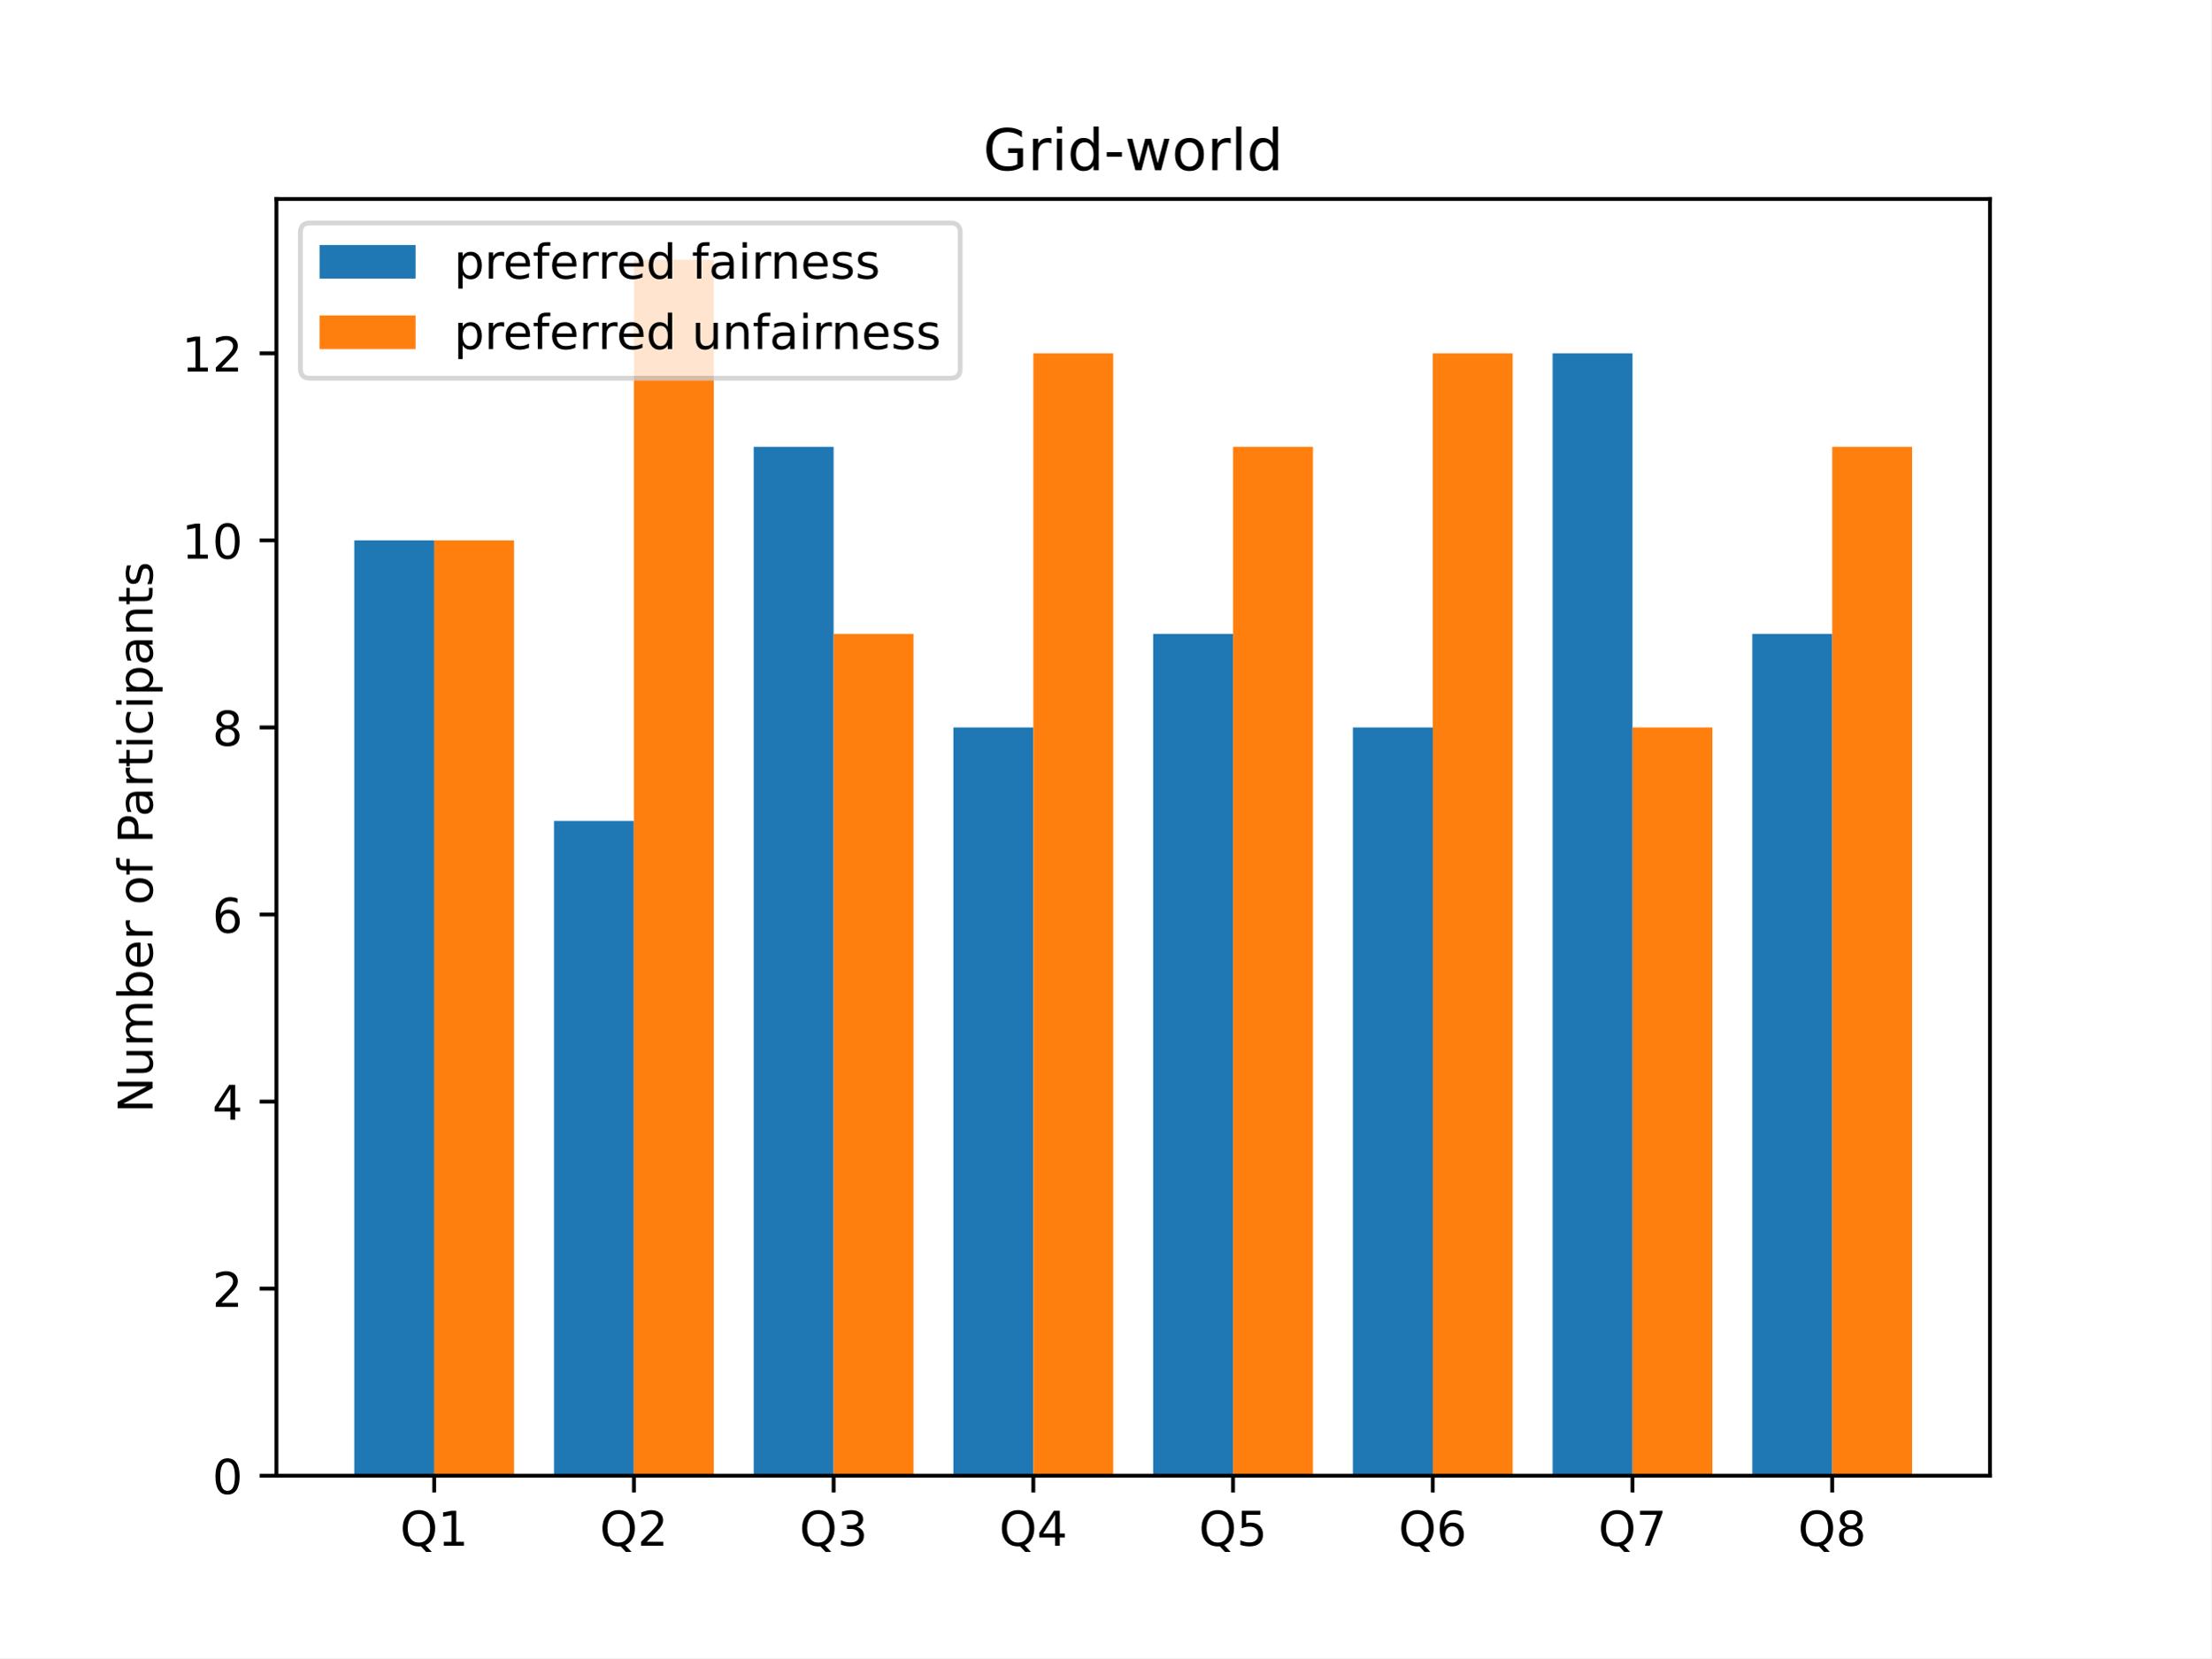
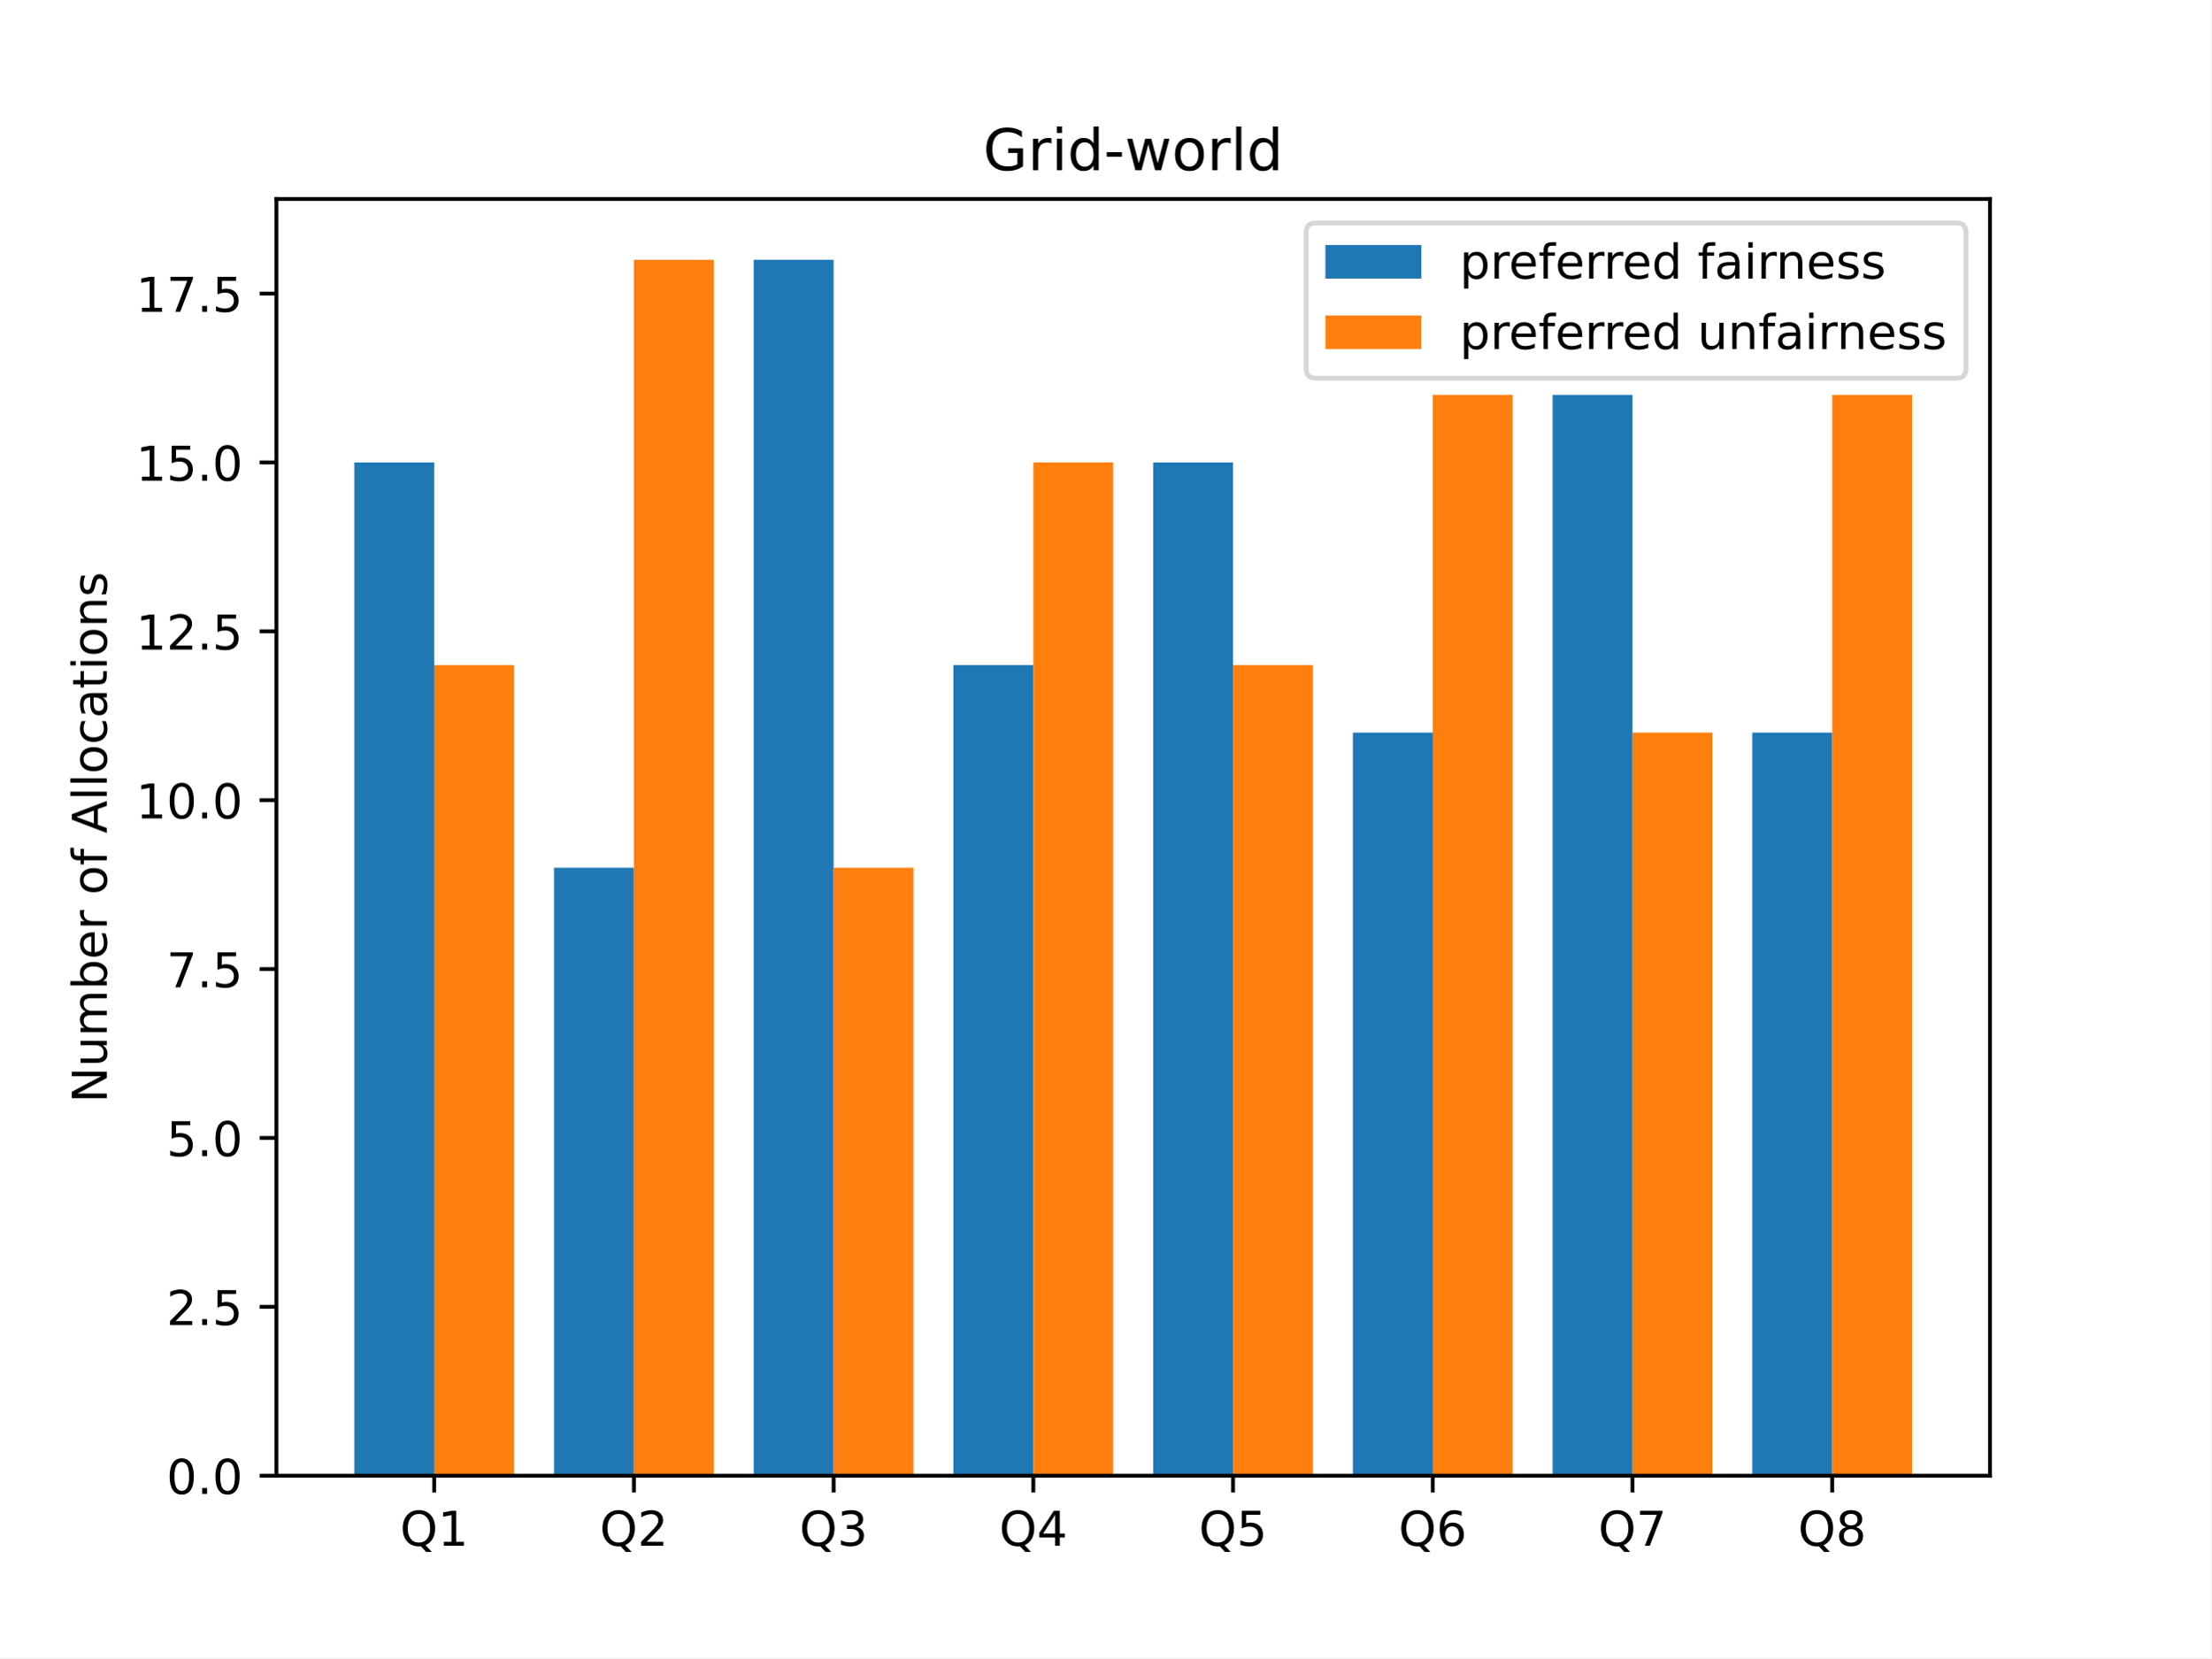
<svg xmlns="http://www.w3.org/2000/svg" xmlns:xlink="http://www.w3.org/1999/xlink" height="345.6pt" version="1.1" viewBox="0 0 460.8 345.6" width="460.8pt">
  <defs>
    <style type="text/css">*{stroke-linecap:butt;stroke-linejoin:round;}</style>
  </defs>
  <g id="figure_1">
    <g id="patch_1">
      <path d="M 0 345.6  L 460.8 345.6  L 460.8 0  L 0 0  z " style="fill:#ffffff;" />
    </g>
    <g id="axes_1">
      <g id="patch_2">
        <path d="M 57.6 307.584  L 414.72 307.584  L 414.72 41.472  L 57.6 41.472  z " style="fill:#ffffff;" />
      </g>
      <g id="patch_3">
-         <path clip-path="url(#p21ebe6c72e)" d="M 73.833 307.584  L 90.482 307.584  L 90.482 112.63  L 73.833 112.63  z " style="fill:#1f77b4;" />
+         <path clip-path="url(#p959e85b03a)" d="M 73.833 307.584  L 90.482 307.584  L 90.482 96.384  L 73.833 96.384  z " style="fill:#1f77b4;" />
      </g>
      <g id="patch_4">
-         <path clip-path="url(#p21ebe6c72e)" d="M 115.455 307.584  L 132.104 307.584  L 132.104 171.116  L 115.455 171.116  z " style="fill:#1f77b4;" />
+         <path clip-path="url(#p959e85b03a)" d="M 115.455 307.584  L 132.104 307.584  L 132.104 180.864  L 115.455 180.864  z " style="fill:#1f77b4;" />
      </g>
      <g id="patch_5">
-         <path clip-path="url(#p21ebe6c72e)" d="M 157.077 307.584  L 173.726 307.584  L 173.726 93.135  L 157.077 93.135  z " style="fill:#1f77b4;" />
+         <path clip-path="url(#p959e85b03a)" d="M 157.077 307.584  L 173.726 307.584  L 173.726 54.144  L 157.077 54.144  z " style="fill:#1f77b4;" />
      </g>
      <g id="patch_6">
-         <path clip-path="url(#p21ebe6c72e)" d="M 198.7 307.584  L 215.349 307.584  L 215.349 151.621  L 198.7 151.621  z " style="fill:#1f77b4;" />
+         <path clip-path="url(#p959e85b03a)" d="M 198.7 307.584  L 215.349 307.584  L 215.349 138.624  L 198.7 138.624  z " style="fill:#1f77b4;" />
      </g>
      <g id="patch_7">
-         <path clip-path="url(#p21ebe6c72e)" d="M 240.322 307.584  L 256.971 307.584  L 256.971 132.126  L 240.322 132.126  z " style="fill:#1f77b4;" />
+         <path clip-path="url(#p959e85b03a)" d="M 240.322 307.584  L 256.971 307.584  L 256.971 96.384  L 240.322 96.384  z " style="fill:#1f77b4;" />
      </g>
      <g id="patch_8">
-         <path clip-path="url(#p21ebe6c72e)" d="M 281.945 307.584  L 298.594 307.584  L 298.594 151.621  L 281.945 151.621  z " style="fill:#1f77b4;" />
+         <path clip-path="url(#p959e85b03a)" d="M 281.945 307.584  L 298.594 307.584  L 298.594 152.704  L 281.945 152.704  z " style="fill:#1f77b4;" />
      </g>
      <g id="patch_9">
-         <path clip-path="url(#p21ebe6c72e)" d="M 323.567 307.584  L 340.216 307.584  L 340.216 73.639  L 323.567 73.639  z " style="fill:#1f77b4;" />
+         <path clip-path="url(#p959e85b03a)" d="M 323.567 307.584  L 340.216 307.584  L 340.216 82.304  L 323.567 82.304  z " style="fill:#1f77b4;" />
      </g>
      <g id="patch_10">
-         <path clip-path="url(#p21ebe6c72e)" d="M 365.189 307.584  L 381.838 307.584  L 381.838 132.126  L 365.189 132.126  z " style="fill:#1f77b4;" />
+         <path clip-path="url(#p959e85b03a)" d="M 365.189 307.584  L 381.838 307.584  L 381.838 152.704  L 365.189 152.704  z " style="fill:#1f77b4;" />
      </g>
      <g id="patch_11">
-         <path clip-path="url(#p21ebe6c72e)" d="M 90.482 307.584  L 107.131 307.584  L 107.131 112.63  L 90.482 112.63  z " style="fill:#ff7f0e;" />
+         <path clip-path="url(#p959e85b03a)" d="M 90.482 307.584  L 107.131 307.584  L 107.131 138.624  L 90.482 138.624  z " style="fill:#ff7f0e;" />
      </g>
      <g id="patch_12">
-         <path clip-path="url(#p21ebe6c72e)" d="M 132.104 307.584  L 148.753 307.584  L 148.753 54.144  L 132.104 54.144  z " style="fill:#ff7f0e;" />
+         <path clip-path="url(#p959e85b03a)" d="M 132.104 307.584  L 148.753 307.584  L 148.753 54.144  L 132.104 54.144  z " style="fill:#ff7f0e;" />
      </g>
      <g id="patch_13">
-         <path clip-path="url(#p21ebe6c72e)" d="M 173.726 307.584  L 190.375 307.584  L 190.375 132.126  L 173.726 132.126  z " style="fill:#ff7f0e;" />
+         <path clip-path="url(#p959e85b03a)" d="M 173.726 307.584  L 190.375 307.584  L 190.375 180.864  L 173.726 180.864  z " style="fill:#ff7f0e;" />
      </g>
      <g id="patch_14">
-         <path clip-path="url(#p21ebe6c72e)" d="M 215.349 307.584  L 231.998 307.584  L 231.998 73.639  L 215.349 73.639  z " style="fill:#ff7f0e;" />
+         <path clip-path="url(#p959e85b03a)" d="M 215.349 307.584  L 231.998 307.584  L 231.998 96.384  L 215.349 96.384  z " style="fill:#ff7f0e;" />
      </g>
      <g id="patch_15">
-         <path clip-path="url(#p21ebe6c72e)" d="M 256.971 307.584  L 273.62 307.584  L 273.62 93.135  L 256.971 93.135  z " style="fill:#ff7f0e;" />
+         <path clip-path="url(#p959e85b03a)" d="M 256.971 307.584  L 273.62 307.584  L 273.62 138.624  L 256.971 138.624  z " style="fill:#ff7f0e;" />
      </g>
      <g id="patch_16">
-         <path clip-path="url(#p21ebe6c72e)" d="M 298.594 307.584  L 315.243 307.584  L 315.243 73.639  L 298.594 73.639  z " style="fill:#ff7f0e;" />
+         <path clip-path="url(#p959e85b03a)" d="M 298.594 307.584  L 315.243 307.584  L 315.243 82.304  L 298.594 82.304  z " style="fill:#ff7f0e;" />
      </g>
      <g id="patch_17">
-         <path clip-path="url(#p21ebe6c72e)" d="M 340.216 307.584  L 356.865 307.584  L 356.865 151.621  L 340.216 151.621  z " style="fill:#ff7f0e;" />
+         <path clip-path="url(#p959e85b03a)" d="M 340.216 307.584  L 356.865 307.584  L 356.865 152.704  L 340.216 152.704  z " style="fill:#ff7f0e;" />
      </g>
      <g id="patch_18">
-         <path clip-path="url(#p21ebe6c72e)" d="M 381.838 307.584  L 398.487 307.584  L 398.487 93.135  L 381.838 93.135  z " style="fill:#ff7f0e;" />
+         <path clip-path="url(#p959e85b03a)" d="M 381.838 307.584  L 398.487 307.584  L 398.487 82.304  L 381.838 82.304  z " style="fill:#ff7f0e;" />
      </g>
      <g id="matplotlib.axis_1">
        <g id="xtick_1">
          <g id="line2d_1">
            <defs>
-               <path d="M 0 0  L 0 3.5  " id="m6c2983edf2" style="stroke:#000000;stroke-width:0.8;" />
+               <path d="M 0 0  L 0 3.5  " id="mc4ce03ef4c" style="stroke:#000000;stroke-width:0.8;" />
            </defs>
            <g>
-               <use style="stroke:#000000;stroke-width:0.8;" x="90.482" xlink:href="#m6c2983edf2" y="307.584" />
+               <use style="stroke:#000000;stroke-width:0.8;" x="90.482" xlink:href="#mc4ce03ef4c" y="307.584" />
            </g>
          </g>
          <g id="text_1">
            <g transform="translate(83.36449 322.1824)scale(0.1 -0.1)">
              <defs>
                <path d="M 39.406 66.219  Q 28.656 66.219 22.328 58.203  Q 16.016 50.203 16.016 36.375  Q 16.016 22.609 22.328 14.594  Q 28.656 6.594 39.406 6.594  Q 50.141 6.594 56.422 14.594  Q 62.703 22.609 62.703 36.375  Q 62.703 50.203 56.422 58.203  Q 50.141 66.219 39.406 66.219  z M 53.219 1.312  L 66.219 -12.891  L 54.297 -12.891  L 43.5 -1.219  Q 41.891 -1.312 41.031 -1.359  Q 40.188 -1.422 39.406 -1.422  Q 24.031 -1.422 14.812 8.859  Q 5.609 19.141 5.609 36.375  Q 5.609 53.656 14.812 63.938  Q 24.031 74.219 39.406 74.219  Q 54.734 74.219 63.906 63.938  Q 73.094 53.656 73.094 36.375  Q 73.094 23.688 67.984 14.641  Q 62.891 5.609 53.219 1.312  z " id="DejaVuSans-81" />
                <path d="M 12.406 8.297  L 28.516 8.297  L 28.516 63.922  L 10.984 60.406  L 10.984 69.391  L 28.422 72.906  L 38.281 72.906  L 38.281 8.297  L 54.391 8.297  L 54.391 0  L 12.406 0  z " id="DejaVuSans-49" />
              </defs>
              <use xlink:href="#DejaVuSans-81" />
              <use x="78.711" xlink:href="#DejaVuSans-49" />
            </g>
          </g>
        </g>
        <g id="xtick_2">
          <g id="line2d_2">
            <g>
-               <use style="stroke:#000000;stroke-width:0.8;" x="132.104" xlink:href="#m6c2983edf2" y="307.584" />
+               <use style="stroke:#000000;stroke-width:0.8;" x="132.104" xlink:href="#mc4ce03ef4c" y="307.584" />
            </g>
          </g>
          <g id="text_2">
            <g transform="translate(124.9869 322.1824)scale(0.1 -0.1)">
              <defs>
                <path d="M 19.188 8.297  L 53.609 8.297  L 53.609 0  L 7.328 0  L 7.328 8.297  Q 12.938 14.109 22.625 23.891  Q 32.328 33.688 34.812 36.531  Q 39.547 41.844 41.422 45.531  Q 43.312 49.219 43.312 52.781  Q 43.312 58.594 39.234 62.25  Q 35.156 65.922 28.609 65.922  Q 23.969 65.922 18.812 64.312  Q 13.672 62.703 7.812 59.422  L 7.812 69.391  Q 13.766 71.781 18.938 73  Q 24.125 74.219 28.422 74.219  Q 39.75 74.219 46.484 68.547  Q 53.219 62.891 53.219 53.422  Q 53.219 48.922 51.531 44.891  Q 49.859 40.875 45.406 35.406  Q 44.188 33.984 37.641 27.219  Q 31.109 20.453 19.188 8.297  z " id="DejaVuSans-50" />
              </defs>
              <use xlink:href="#DejaVuSans-81" />
              <use x="78.711" xlink:href="#DejaVuSans-50" />
            </g>
          </g>
        </g>
        <g id="xtick_3">
          <g id="line2d_3">
            <g>
-               <use style="stroke:#000000;stroke-width:0.8;" x="173.726" xlink:href="#m6c2983edf2" y="307.584" />
+               <use style="stroke:#000000;stroke-width:0.8;" x="173.726" xlink:href="#mc4ce03ef4c" y="307.584" />
            </g>
          </g>
          <g id="text_3">
            <g transform="translate(166.6092 322.1824)scale(0.1 -0.1)">
              <defs>
                <path d="M 40.578 39.312  Q 47.656 37.797 51.625 33  Q 55.609 28.219 55.609 21.188  Q 55.609 10.406 48.188 4.484  Q 40.766 -1.422 27.094 -1.422  Q 22.516 -1.422 17.656 -0.516  Q 12.797 0.391 7.625 2.203  L 7.625 11.719  Q 11.719 9.328 16.594 8.109  Q 21.484 6.891 26.812 6.891  Q 36.078 6.891 40.938 10.547  Q 45.797 14.203 45.797 21.188  Q 45.797 27.641 41.281 31.266  Q 36.766 34.906 28.719 34.906  L 20.219 34.906  L 20.219 43.016  L 29.109 43.016  Q 36.375 43.016 40.234 45.922  Q 44.094 48.828 44.094 54.297  Q 44.094 59.906 40.109 62.906  Q 36.141 65.922 28.719 65.922  Q 24.656 65.922 20.016 65.031  Q 15.375 64.156 9.812 62.312  L 9.812 71.094  Q 15.438 72.656 20.344 73.438  Q 25.25 74.219 29.594 74.219  Q 40.828 74.219 47.359 69.109  Q 53.906 64.016 53.906 55.328  Q 53.906 49.266 50.438 45.094  Q 46.969 40.922 40.578 39.312  z " id="DejaVuSans-51" />
              </defs>
              <use xlink:href="#DejaVuSans-81" />
              <use x="78.711" xlink:href="#DejaVuSans-51" />
            </g>
          </g>
        </g>
        <g id="xtick_4">
          <g id="line2d_4">
            <g>
-               <use style="stroke:#000000;stroke-width:0.8;" x="215.349" xlink:href="#m6c2983edf2" y="307.584" />
+               <use style="stroke:#000000;stroke-width:0.8;" x="215.349" xlink:href="#mc4ce03ef4c" y="307.584" />
            </g>
          </g>
          <g id="text_4">
            <g transform="translate(208.2316 322.1824)scale(0.1 -0.1)">
              <defs>
                <path d="M 37.797 64.312  L 12.891 25.391  L 37.797 25.391  z M 35.203 72.906  L 47.609 72.906  L 47.609 25.391  L 58.016 25.391  L 58.016 17.188  L 47.609 17.188  L 47.609 0  L 37.797 0  L 37.797 17.188  L 4.891 17.188  L 4.891 26.703  z " id="DejaVuSans-52" />
              </defs>
              <use xlink:href="#DejaVuSans-81" />
              <use x="78.711" xlink:href="#DejaVuSans-52" />
            </g>
          </g>
        </g>
        <g id="xtick_5">
          <g id="line2d_5">
            <g>
-               <use style="stroke:#000000;stroke-width:0.8;" x="256.971" xlink:href="#m6c2983edf2" y="307.584" />
+               <use style="stroke:#000000;stroke-width:0.8;" x="256.971" xlink:href="#mc4ce03ef4c" y="307.584" />
            </g>
          </g>
          <g id="text_5">
            <g transform="translate(249.854 322.1824)scale(0.1 -0.1)">
              <defs>
                <path d="M 10.797 72.906  L 49.516 72.906  L 49.516 64.594  L 19.828 64.594  L 19.828 46.734  Q 21.969 47.469 24.109 47.828  Q 26.266 48.188 28.422 48.188  Q 40.625 48.188 47.75 41.5  Q 54.891 34.812 54.891 23.391  Q 54.891 11.625 47.562 5.094  Q 40.234 -1.422 26.906 -1.422  Q 22.312 -1.422 17.547 -0.641  Q 12.797 0.141 7.719 1.703  L 7.719 11.625  Q 12.109 9.234 16.797 8.062  Q 21.484 6.891 26.703 6.891  Q 35.156 6.891 40.078 11.328  Q 45.016 15.766 45.016 23.391  Q 45.016 31 40.078 35.438  Q 35.156 39.891 26.703 39.891  Q 22.75 39.891 18.812 39.016  Q 14.891 38.141 10.797 36.281  z " id="DejaVuSans-53" />
              </defs>
              <use xlink:href="#DejaVuSans-81" />
              <use x="78.711" xlink:href="#DejaVuSans-53" />
            </g>
          </g>
        </g>
        <g id="xtick_6">
          <g id="line2d_6">
            <g>
-               <use style="stroke:#000000;stroke-width:0.8;" x="298.594" xlink:href="#m6c2983edf2" y="307.584" />
+               <use style="stroke:#000000;stroke-width:0.8;" x="298.594" xlink:href="#mc4ce03ef4c" y="307.584" />
            </g>
          </g>
          <g id="text_6">
            <g transform="translate(291.4764 322.1824)scale(0.1 -0.1)">
              <defs>
                <path d="M 33.016 40.375  Q 26.375 40.375 22.484 35.828  Q 18.609 31.297 18.609 23.391  Q 18.609 15.531 22.484 10.953  Q 26.375 6.391 33.016 6.391  Q 39.656 6.391 43.531 10.953  Q 47.406 15.531 47.406 23.391  Q 47.406 31.297 43.531 35.828  Q 39.656 40.375 33.016 40.375  z M 52.594 71.297  L 52.594 62.312  Q 48.875 64.062 45.094 64.984  Q 41.312 65.922 37.594 65.922  Q 27.828 65.922 22.672 59.328  Q 17.531 52.734 16.797 39.406  Q 19.672 43.656 24.016 45.922  Q 28.375 48.188 33.594 48.188  Q 44.578 48.188 50.953 41.516  Q 57.328 34.859 57.328 23.391  Q 57.328 12.156 50.688 5.359  Q 44.047 -1.422 33.016 -1.422  Q 20.359 -1.422 13.672 8.266  Q 6.984 17.969 6.984 36.375  Q 6.984 53.656 15.188 63.938  Q 23.391 74.219 37.203 74.219  Q 40.922 74.219 44.703 73.484  Q 48.484 72.75 52.594 71.297  z " id="DejaVuSans-54" />
              </defs>
              <use xlink:href="#DejaVuSans-81" />
              <use x="78.711" xlink:href="#DejaVuSans-54" />
            </g>
          </g>
        </g>
        <g id="xtick_7">
          <g id="line2d_7">
            <g>
-               <use style="stroke:#000000;stroke-width:0.8;" x="340.216" xlink:href="#m6c2983edf2" y="307.584" />
+               <use style="stroke:#000000;stroke-width:0.8;" x="340.216" xlink:href="#mc4ce03ef4c" y="307.584" />
            </g>
          </g>
          <g id="text_7">
            <g transform="translate(333.0988 322.1824)scale(0.1 -0.1)">
              <defs>
                <path d="M 8.203 72.906  L 55.078 72.906  L 55.078 68.703  L 28.609 0  L 18.312 0  L 43.219 64.594  L 8.203 64.594  z " id="DejaVuSans-55" />
              </defs>
              <use xlink:href="#DejaVuSans-81" />
              <use x="78.711" xlink:href="#DejaVuSans-55" />
            </g>
          </g>
        </g>
        <g id="xtick_8">
          <g id="line2d_8">
            <g>
-               <use style="stroke:#000000;stroke-width:0.8;" x="381.838" xlink:href="#m6c2983edf2" y="307.584" />
+               <use style="stroke:#000000;stroke-width:0.8;" x="381.838" xlink:href="#mc4ce03ef4c" y="307.584" />
            </g>
          </g>
          <g id="text_8">
            <g transform="translate(374.7211 322.1824)scale(0.1 -0.1)">
              <defs>
                <path d="M 31.781 34.625  Q 24.75 34.625 20.719 30.859  Q 16.703 27.094 16.703 20.516  Q 16.703 13.922 20.719 10.156  Q 24.75 6.391 31.781 6.391  Q 38.812 6.391 42.859 10.172  Q 46.922 13.969 46.922 20.516  Q 46.922 27.094 42.891 30.859  Q 38.875 34.625 31.781 34.625  z M 21.922 38.812  Q 15.578 40.375 12.031 44.719  Q 8.5 49.078 8.5 55.328  Q 8.5 64.062 14.719 69.141  Q 20.953 74.219 31.781 74.219  Q 42.672 74.219 48.875 69.141  Q 55.078 64.062 55.078 55.328  Q 55.078 49.078 51.531 44.719  Q 48 40.375 41.703 38.812  Q 48.828 37.156 52.797 32.312  Q 56.781 27.484 56.781 20.516  Q 56.781 9.906 50.312 4.234  Q 43.844 -1.422 31.781 -1.422  Q 19.734 -1.422 13.25 4.234  Q 6.781 9.906 6.781 20.516  Q 6.781 27.484 10.781 32.312  Q 14.797 37.156 21.922 38.812  z M 18.312 54.391  Q 18.312 48.734 21.844 45.562  Q 25.391 42.391 31.781 42.391  Q 38.141 42.391 41.719 45.562  Q 45.312 48.734 45.312 54.391  Q 45.312 60.062 41.719 63.234  Q 38.141 66.406 31.781 66.406  Q 25.391 66.406 21.844 63.234  Q 18.312 60.062 18.312 54.391  z " id="DejaVuSans-56" />
              </defs>
              <use xlink:href="#DejaVuSans-81" />
              <use x="78.711" xlink:href="#DejaVuSans-56" />
            </g>
          </g>
        </g>
      </g>
      <g id="matplotlib.axis_2">
        <g id="ytick_1">
          <g id="line2d_9">
            <defs>
-               <path d="M 0 0  L -3.5 0  " id="me833e971fe" style="stroke:#000000;stroke-width:0.8;" />
+               <path d="M 0 0  L -3.5 0  " id="md50b36aba8" style="stroke:#000000;stroke-width:0.8;" />
            </defs>
            <g>
-               <use style="stroke:#000000;stroke-width:0.8;" x="57.6" xlink:href="#me833e971fe" y="307.584" />
+               <use style="stroke:#000000;stroke-width:0.8;" x="57.6" xlink:href="#md50b36aba8" y="307.584" />
            </g>
          </g>
          <g id="text_9">
-             <g transform="translate(44.2375 311.3832)scale(0.1 -0.1)">
+             <g transform="translate(34.69687 311.3832)scale(0.1 -0.1)">
              <defs>
                <path d="M 31.781 66.406  Q 24.172 66.406 20.328 58.906  Q 16.5 51.422 16.5 36.375  Q 16.5 21.391 20.328 13.891  Q 24.172 6.391 31.781 6.391  Q 39.453 6.391 43.281 13.891  Q 47.125 21.391 47.125 36.375  Q 47.125 51.422 43.281 58.906  Q 39.453 66.406 31.781 66.406  z M 31.781 74.219  Q 44.047 74.219 50.516 64.516  Q 56.984 54.828 56.984 36.375  Q 56.984 17.969 50.516 8.266  Q 44.047 -1.422 31.781 -1.422  Q 19.531 -1.422 13.062 8.266  Q 6.594 17.969 6.594 36.375  Q 6.594 54.828 13.062 64.516  Q 19.531 74.219 31.781 74.219  z " id="DejaVuSans-48" />
+                 <path d="M 10.688 12.406  L 21 12.406  L 21 0  L 10.688 0  z " id="DejaVuSans-46" />
              </defs>
              <use xlink:href="#DejaVuSans-48" />
+               <use x="63.623" xlink:href="#DejaVuSans-46" />
+               <use x="95.41" xlink:href="#DejaVuSans-48" />
            </g>
          </g>
        </g>
        <g id="ytick_2">
          <g id="line2d_10">
            <g>
-               <use style="stroke:#000000;stroke-width:0.8;" x="57.6" xlink:href="#me833e971fe" y="268.593" />
+               <use style="stroke:#000000;stroke-width:0.8;" x="57.6" xlink:href="#md50b36aba8" y="272.384" />
            </g>
          </g>
          <g id="text_10">
-             <g transform="translate(44.2375 272.3924)scale(0.1 -0.1)">
+             <g transform="translate(34.69687 276.1832)scale(0.1 -0.1)">
              <use xlink:href="#DejaVuSans-50" />
+               <use x="63.623" xlink:href="#DejaVuSans-46" />
+               <use x="95.41" xlink:href="#DejaVuSans-53" />
            </g>
          </g>
        </g>
        <g id="ytick_3">
          <g id="line2d_11">
            <g>
-               <use style="stroke:#000000;stroke-width:0.8;" x="57.6" xlink:href="#me833e971fe" y="229.602" />
+               <use style="stroke:#000000;stroke-width:0.8;" x="57.6" xlink:href="#md50b36aba8" y="237.184" />
            </g>
          </g>
          <g id="text_11">
-             <g transform="translate(44.2375 233.4017)scale(0.1 -0.1)">
-               <use xlink:href="#DejaVuSans-52" />
+             <g transform="translate(34.69687 240.9832)scale(0.1 -0.1)">
+               <use xlink:href="#DejaVuSans-53" />
+               <use x="63.623" xlink:href="#DejaVuSans-46" />
+               <use x="95.41" xlink:href="#DejaVuSans-48" />
            </g>
          </g>
        </g>
        <g id="ytick_4">
          <g id="line2d_12">
            <g>
-               <use style="stroke:#000000;stroke-width:0.8;" x="57.6" xlink:href="#me833e971fe" y="190.612" />
+               <use style="stroke:#000000;stroke-width:0.8;" x="57.6" xlink:href="#md50b36aba8" y="201.984" />
            </g>
          </g>
          <g id="text_12">
-             <g transform="translate(44.2375 194.4109)scale(0.1 -0.1)">
-               <use xlink:href="#DejaVuSans-54" />
+             <g transform="translate(34.69687 205.7832)scale(0.1 -0.1)">
+               <use xlink:href="#DejaVuSans-55" />
+               <use x="63.623" xlink:href="#DejaVuSans-46" />
+               <use x="95.41" xlink:href="#DejaVuSans-53" />
            </g>
          </g>
        </g>
        <g id="ytick_5">
          <g id="line2d_13">
            <g>
-               <use style="stroke:#000000;stroke-width:0.8;" x="57.6" xlink:href="#me833e971fe" y="151.621" />
+               <use style="stroke:#000000;stroke-width:0.8;" x="57.6" xlink:href="#md50b36aba8" y="166.784" />
            </g>
          </g>
          <g id="text_13">
-             <g transform="translate(44.2375 155.4201)scale(0.1 -0.1)">
-               <use xlink:href="#DejaVuSans-56" />
+             <g transform="translate(28.33438 170.5832)scale(0.1 -0.1)">
+               <use xlink:href="#DejaVuSans-49" />
+               <use x="63.623" xlink:href="#DejaVuSans-48" />
+               <use x="127.246" xlink:href="#DejaVuSans-46" />
+               <use x="159.033" xlink:href="#DejaVuSans-48" />
            </g>
          </g>
        </g>
        <g id="ytick_6">
          <g id="line2d_14">
            <g>
-               <use style="stroke:#000000;stroke-width:0.8;" x="57.6" xlink:href="#me833e971fe" y="112.63" />
+               <use style="stroke:#000000;stroke-width:0.8;" x="57.6" xlink:href="#md50b36aba8" y="131.584" />
            </g>
          </g>
          <g id="text_14">
-             <g transform="translate(37.875 116.4294)scale(0.1 -0.1)">
+             <g transform="translate(28.33438 135.3832)scale(0.1 -0.1)">
              <use xlink:href="#DejaVuSans-49" />
-               <use x="63.623" xlink:href="#DejaVuSans-48" />
+               <use x="63.623" xlink:href="#DejaVuSans-50" />
+               <use x="127.246" xlink:href="#DejaVuSans-46" />
+               <use x="159.033" xlink:href="#DejaVuSans-53" />
            </g>
          </g>
        </g>
        <g id="ytick_7">
          <g id="line2d_15">
            <g>
-               <use style="stroke:#000000;stroke-width:0.8;" x="57.6" xlink:href="#me833e971fe" y="73.639" />
+               <use style="stroke:#000000;stroke-width:0.8;" x="57.6" xlink:href="#md50b36aba8" y="96.384" />
            </g>
          </g>
          <g id="text_15">
-             <g transform="translate(37.875 77.4386)scale(0.1 -0.1)">
+             <g transform="translate(28.33438 100.1832)scale(0.1 -0.1)">
              <use xlink:href="#DejaVuSans-49" />
-               <use x="63.623" xlink:href="#DejaVuSans-50" />
-             </g>
-           </g>
-         </g>
-         <g id="text_16">
-           <g transform="translate(31.79531 231.9803)rotate(-90)scale(0.1 -0.1)">
+               <use x="63.623" xlink:href="#DejaVuSans-53" />
+               <use x="127.246" xlink:href="#DejaVuSans-46" />
+               <use x="159.033" xlink:href="#DejaVuSans-48" />
+             </g>
+           </g>
+         </g>
+         <g id="ytick_8">
+           <g id="line2d_16">
+             <g>
+               <use style="stroke:#000000;stroke-width:0.8;" x="57.6" xlink:href="#md50b36aba8" y="61.184" />
+             </g>
+           </g>
+           <g id="text_16">
+             <g transform="translate(28.33438 64.98322)scale(0.1 -0.1)">
+               <use xlink:href="#DejaVuSans-49" />
+               <use x="63.623" xlink:href="#DejaVuSans-55" />
+               <use x="127.246" xlink:href="#DejaVuSans-46" />
+               <use x="159.033" xlink:href="#DejaVuSans-53" />
+             </g>
+           </g>
+         </g>
+         <g id="text_17">
+           <g transform="translate(22.25469 229.8647)rotate(-90)scale(0.1 -0.1)">
            <defs>
              <path d="M 9.812 72.906  L 23.094 72.906  L 55.422 11.922  L 55.422 72.906  L 64.984 72.906  L 64.984 0  L 51.703 0  L 19.391 60.984  L 19.391 0  L 9.812 0  z " id="DejaVuSans-78" />
              <path d="M 8.5 21.578  L 8.5 54.688  L 17.484 54.688  L 17.484 21.922  Q 17.484 14.156 20.5 10.266  Q 23.531 6.391 29.594 6.391  Q 36.859 6.391 41.078 11.031  Q 45.312 15.672 45.312 23.688  L 45.312 54.688  L 54.297 54.688  L 54.297 0  L 45.312 0  L 45.312 8.406  Q 42.047 3.422 37.719 1  Q 33.406 -1.422 27.688 -1.422  Q 18.266 -1.422 13.375 4.438  Q 8.5 10.297 8.5 21.578  z M 31.109 56  z " id="DejaVuSans-117" />
              <path d="M 52 44.188  Q 55.375 50.25 60.062 53.125  Q 64.75 56 71.094 56  Q 79.641 56 84.281 50.016  Q 88.922 44.047 88.922 33.016  L 88.922 0  L 79.891 0  L 79.891 32.719  Q 79.891 40.578 77.094 44.375  Q 74.312 48.188 68.609 48.188  Q 61.625 48.188 57.562 43.547  Q 53.516 38.922 53.516 30.906  L 53.516 0  L 44.484 0  L 44.484 32.719  Q 44.484 40.625 41.703 44.406  Q 38.922 48.188 33.109 48.188  Q 26.219 48.188 22.156 43.531  Q 18.109 38.875 18.109 30.906  L 18.109 0  L 9.078 0  L 9.078 54.688  L 18.109 54.688  L 18.109 46.188  Q 21.188 51.219 25.484 53.609  Q 29.781 56 35.688 56  Q 41.656 56 45.828 52.969  Q 50 49.953 52 44.188  z " id="DejaVuSans-109" />
              <path d="M 48.688 27.297  Q 48.688 37.203 44.609 42.844  Q 40.531 48.484 33.406 48.484  Q 26.266 48.484 22.188 42.844  Q 18.109 37.203 18.109 27.297  Q 18.109 17.391 22.188 11.75  Q 26.266 6.109 33.406 6.109  Q 40.531 6.109 44.609 11.75  Q 48.688 17.391 48.688 27.297  z M 18.109 46.391  Q 20.953 51.266 25.266 53.625  Q 29.594 56 35.594 56  Q 45.562 56 51.781 48.094  Q 58.016 40.188 58.016 27.297  Q 58.016 14.406 51.781 6.484  Q 45.562 -1.422 35.594 -1.422  Q 29.594 -1.422 25.266 0.953  Q 20.953 3.328 18.109 8.203  L 18.109 0  L 9.078 0  L 9.078 75.984  L 18.109 75.984  z " id="DejaVuSans-98" />
              <path d="M 56.203 29.594  L 56.203 25.203  L 14.891 25.203  Q 15.484 15.922 20.484 11.062  Q 25.484 6.203 34.422 6.203  Q 39.594 6.203 44.453 7.469  Q 49.312 8.734 54.109 11.281  L 54.109 2.781  Q 49.266 0.734 44.188 -0.344  Q 39.109 -1.422 33.891 -1.422  Q 20.797 -1.422 13.156 6.188  Q 5.516 13.812 5.516 26.812  Q 5.516 40.234 12.766 48.109  Q 20.016 56 32.328 56  Q 43.359 56 49.781 48.891  Q 56.203 41.797 56.203 29.594  z M 47.219 32.234  Q 47.125 39.594 43.094 43.984  Q 39.062 48.391 32.422 48.391  Q 24.906 48.391 20.391 44.141  Q 15.875 39.891 15.188 32.172  z " id="DejaVuSans-101" />
              <path d="M 41.109 46.297  Q 39.594 47.172 37.812 47.578  Q 36.031 48 33.891 48  Q 26.266 48 22.188 43.047  Q 18.109 38.094 18.109 28.812  L 18.109 0  L 9.078 0  L 9.078 54.688  L 18.109 54.688  L 18.109 46.188  Q 20.953 51.172 25.484 53.578  Q 30.031 56 36.531 56  Q 37.453 56 38.578 55.875  Q 39.703 55.766 41.062 55.516  z " id="DejaVuSans-114" />
              <path id="DejaVuSans-32" />
              <path d="M 30.609 48.391  Q 23.391 48.391 19.188 42.75  Q 14.984 37.109 14.984 27.297  Q 14.984 17.484 19.156 11.844  Q 23.344 6.203 30.609 6.203  Q 37.797 6.203 41.984 11.859  Q 46.188 17.531 46.188 27.297  Q 46.188 37.016 41.984 42.703  Q 37.797 48.391 30.609 48.391  z M 30.609 56  Q 42.328 56 49.016 48.375  Q 55.719 40.766 55.719 27.297  Q 55.719 13.875 49.016 6.219  Q 42.328 -1.422 30.609 -1.422  Q 18.844 -1.422 12.172 6.219  Q 5.516 13.875 5.516 27.297  Q 5.516 40.766 12.172 48.375  Q 18.844 56 30.609 56  z " id="DejaVuSans-111" />
              <path d="M 37.109 75.984  L 37.109 68.5  L 28.516 68.5  Q 23.688 68.5 21.797 66.547  Q 19.922 64.594 19.922 59.516  L 19.922 54.688  L 34.719 54.688  L 34.719 47.703  L 19.922 47.703  L 19.922 0  L 10.891 0  L 10.891 47.703  L 2.297 47.703  L 2.297 54.688  L 10.891 54.688  L 10.891 58.5  Q 10.891 67.625 15.141 71.797  Q 19.391 75.984 28.609 75.984  z " id="DejaVuSans-102" />
-               <path d="M 19.672 64.797  L 19.672 37.406  L 32.078 37.406  Q 38.969 37.406 42.719 40.969  Q 46.484 44.531 46.484 51.125  Q 46.484 57.672 42.719 61.234  Q 38.969 64.797 32.078 64.797  z M 9.812 72.906  L 32.078 72.906  Q 44.344 72.906 50.609 67.359  Q 56.891 61.812 56.891 51.125  Q 56.891 40.328 50.609 34.812  Q 44.344 29.297 32.078 29.297  L 19.672 29.297  L 19.672 0  L 9.812 0  z " id="DejaVuSans-80" />
+               <path d="M 34.188 63.188  L 20.797 26.906  L 47.609 26.906  z M 28.609 72.906  L 39.797 72.906  L 67.578 0  L 57.328 0  L 50.688 18.703  L 17.828 18.703  L 11.188 0  L 0.781 0  z " id="DejaVuSans-65" />
+               <path d="M 9.422 75.984  L 18.406 75.984  L 18.406 0  L 9.422 0  z " id="DejaVuSans-108" />
+               <path d="M 48.781 52.594  L 48.781 44.188  Q 44.969 46.297 41.141 47.344  Q 37.312 48.391 33.406 48.391  Q 24.656 48.391 19.812 42.844  Q 14.984 37.312 14.984 27.297  Q 14.984 17.281 19.812 11.734  Q 24.656 6.203 33.406 6.203  Q 37.312 6.203 41.141 7.25  Q 44.969 8.297 48.781 10.406  L 48.781 2.094  Q 45.016 0.344 40.984 -0.531  Q 36.969 -1.422 32.422 -1.422  Q 20.062 -1.422 12.781 6.344  Q 5.516 14.109 5.516 27.297  Q 5.516 40.672 12.859 48.328  Q 20.219 56 33.016 56  Q 37.156 56 41.109 55.141  Q 45.062 54.297 48.781 52.594  z " id="DejaVuSans-99" />
              <path d="M 34.281 27.484  Q 23.391 27.484 19.188 25  Q 14.984 22.516 14.984 16.5  Q 14.984 11.719 18.141 8.906  Q 21.297 6.109 26.703 6.109  Q 34.188 6.109 38.703 11.406  Q 43.219 16.703 43.219 25.484  L 43.219 27.484  z M 52.203 31.203  L 52.203 0  L 43.219 0  L 43.219 8.297  Q 40.141 3.328 35.547 0.953  Q 30.953 -1.422 24.312 -1.422  Q 15.922 -1.422 10.953 3.297  Q 6 8.016 6 15.922  Q 6 25.141 12.172 29.828  Q 18.359 34.516 30.609 34.516  L 43.219 34.516  L 43.219 35.406  Q 43.219 41.609 39.141 45  Q 35.062 48.391 27.688 48.391  Q 23 48.391 18.547 47.266  Q 14.109 46.141 10.016 43.891  L 10.016 52.203  Q 14.938 54.109 19.578 55.047  Q 24.219 56 28.609 56  Q 40.484 56 46.344 49.844  Q 52.203 43.703 52.203 31.203  z " id="DejaVuSans-97" />
              <path d="M 18.312 70.219  L 18.312 54.688  L 36.812 54.688  L 36.812 47.703  L 18.312 47.703  L 18.312 18.016  Q 18.312 11.328 20.141 9.422  Q 21.969 7.516 27.594 7.516  L 36.812 7.516  L 36.812 0  L 27.594 0  Q 17.188 0 13.234 3.875  Q 9.281 7.766 9.281 18.016  L 9.281 47.703  L 2.688 47.703  L 2.688 54.688  L 9.281 54.688  L 9.281 70.219  z " id="DejaVuSans-116" />
              <path d="M 9.422 54.688  L 18.406 54.688  L 18.406 0  L 9.422 0  z M 9.422 75.984  L 18.406 75.984  L 18.406 64.594  L 9.422 64.594  z " id="DejaVuSans-105" />
-               <path d="M 48.781 52.594  L 48.781 44.188  Q 44.969 46.297 41.141 47.344  Q 37.312 48.391 33.406 48.391  Q 24.656 48.391 19.812 42.844  Q 14.984 37.312 14.984 27.297  Q 14.984 17.281 19.812 11.734  Q 24.656 6.203 33.406 6.203  Q 37.312 6.203 41.141 7.25  Q 44.969 8.297 48.781 10.406  L 48.781 2.094  Q 45.016 0.344 40.984 -0.531  Q 36.969 -1.422 32.422 -1.422  Q 20.062 -1.422 12.781 6.344  Q 5.516 14.109 5.516 27.297  Q 5.516 40.672 12.859 48.328  Q 20.219 56 33.016 56  Q 37.156 56 41.109 55.141  Q 45.062 54.297 48.781 52.594  z " id="DejaVuSans-99" />
-               <path d="M 18.109 8.203  L 18.109 -20.797  L 9.078 -20.797  L 9.078 54.688  L 18.109 54.688  L 18.109 46.391  Q 20.953 51.266 25.266 53.625  Q 29.594 56 35.594 56  Q 45.562 56 51.781 48.094  Q 58.016 40.188 58.016 27.297  Q 58.016 14.406 51.781 6.484  Q 45.562 -1.422 35.594 -1.422  Q 29.594 -1.422 25.266 0.953  Q 20.953 3.328 18.109 8.203  z M 48.688 27.297  Q 48.688 37.203 44.609 42.844  Q 40.531 48.484 33.406 48.484  Q 26.266 48.484 22.188 42.844  Q 18.109 37.203 18.109 27.297  Q 18.109 17.391 22.188 11.75  Q 26.266 6.109 33.406 6.109  Q 40.531 6.109 44.609 11.75  Q 48.688 17.391 48.688 27.297  z " id="DejaVuSans-112" />
              <path d="M 54.891 33.016  L 54.891 0  L 45.906 0  L 45.906 32.719  Q 45.906 40.484 42.875 44.328  Q 39.844 48.188 33.797 48.188  Q 26.516 48.188 22.312 43.547  Q 18.109 38.922 18.109 30.906  L 18.109 0  L 9.078 0  L 9.078 54.688  L 18.109 54.688  L 18.109 46.188  Q 21.344 51.125 25.703 53.562  Q 30.078 56 35.797 56  Q 45.219 56 50.047 50.172  Q 54.891 44.344 54.891 33.016  z " id="DejaVuSans-110" />
              <path d="M 44.281 53.078  L 44.281 44.578  Q 40.484 46.531 36.375 47.5  Q 32.281 48.484 27.875 48.484  Q 21.188 48.484 17.844 46.438  Q 14.5 44.391 14.5 40.281  Q 14.5 37.156 16.891 35.375  Q 19.281 33.594 26.516 31.984  L 29.594 31.297  Q 39.156 29.25 43.188 25.516  Q 47.219 21.781 47.219 15.094  Q 47.219 7.469 41.188 3.016  Q 35.156 -1.422 24.609 -1.422  Q 20.219 -1.422 15.453 -0.562  Q 10.688 0.297 5.422 2  L 5.422 11.281  Q 10.406 8.688 15.234 7.391  Q 20.062 6.109 24.812 6.109  Q 31.156 6.109 34.562 8.281  Q 37.984 10.453 37.984 14.406  Q 37.984 18.062 35.516 20.016  Q 33.062 21.969 24.703 23.781  L 21.578 24.516  Q 13.234 26.266 9.516 29.906  Q 5.812 33.547 5.812 39.891  Q 5.812 47.609 11.281 51.797  Q 16.75 56 26.812 56  Q 31.781 56 36.172 55.266  Q 40.578 54.547 44.281 53.078  z " id="DejaVuSans-115" />
            </defs>
            <use xlink:href="#DejaVuSans-78" />
            <use x="74.805" xlink:href="#DejaVuSans-117" />
            <use x="138.184" xlink:href="#DejaVuSans-109" />
            <use x="235.596" xlink:href="#DejaVuSans-98" />
            <use x="299.072" xlink:href="#DejaVuSans-101" />
            <use x="360.596" xlink:href="#DejaVuSans-114" />
            <use x="401.709" xlink:href="#DejaVuSans-32" />
            <use x="433.496" xlink:href="#DejaVuSans-111" />
            <use x="494.678" xlink:href="#DejaVuSans-102" />
            <use x="529.883" xlink:href="#DejaVuSans-32" />
-             <use x="561.67" xlink:href="#DejaVuSans-80" />
-             <use x="617.473" xlink:href="#DejaVuSans-97" />
-             <use x="678.752" xlink:href="#DejaVuSans-114" />
-             <use x="719.865" xlink:href="#DejaVuSans-116" />
-             <use x="759.074" xlink:href="#DejaVuSans-105" />
-             <use x="786.857" xlink:href="#DejaVuSans-99" />
-             <use x="841.838" xlink:href="#DejaVuSans-105" />
-             <use x="869.621" xlink:href="#DejaVuSans-112" />
-             <use x="933.098" xlink:href="#DejaVuSans-97" />
-             <use x="994.377" xlink:href="#DejaVuSans-110" />
-             <use x="1057.756" xlink:href="#DejaVuSans-116" />
-             <use x="1096.965" xlink:href="#DejaVuSans-115" />
+             <use x="561.67" xlink:href="#DejaVuSans-65" />
+             <use x="630.078" xlink:href="#DejaVuSans-108" />
+             <use x="657.861" xlink:href="#DejaVuSans-108" />
+             <use x="685.645" xlink:href="#DejaVuSans-111" />
+             <use x="746.826" xlink:href="#DejaVuSans-99" />
+             <use x="801.807" xlink:href="#DejaVuSans-97" />
+             <use x="863.086" xlink:href="#DejaVuSans-116" />
+             <use x="902.295" xlink:href="#DejaVuSans-105" />
+             <use x="930.078" xlink:href="#DejaVuSans-111" />
+             <use x="991.26" xlink:href="#DejaVuSans-110" />
+             <use x="1054.639" xlink:href="#DejaVuSans-115" />
          </g>
        </g>
      </g>
      <g id="patch_19">
        <path d="M 57.6 307.584  L 57.6 41.472  " style="fill:none;stroke:#000000;stroke-linecap:square;stroke-linejoin:miter;stroke-width:0.8;" />
      </g>
      <g id="patch_20">
        <path d="M 414.72 307.584  L 414.72 41.472  " style="fill:none;stroke:#000000;stroke-linecap:square;stroke-linejoin:miter;stroke-width:0.8;" />
      </g>
      <g id="patch_21">
        <path d="M 57.6 307.584  L 414.72 307.584  " style="fill:none;stroke:#000000;stroke-linecap:square;stroke-linejoin:miter;stroke-width:0.8;" />
      </g>
      <g id="patch_22">
        <path d="M 57.6 41.472  L 414.72 41.472  " style="fill:none;stroke:#000000;stroke-linecap:square;stroke-linejoin:miter;stroke-width:0.8;" />
      </g>
-       <g id="text_17">
+       <g id="text_18">
        <g transform="translate(204.8831 35.472)scale(0.12 -0.12)">
          <defs>
            <path d="M 59.516 10.406  L 59.516 29.984  L 43.406 29.984  L 43.406 38.094  L 69.281 38.094  L 69.281 6.781  Q 63.578 2.734 56.688 0.656  Q 49.812 -1.422 42 -1.422  Q 24.906 -1.422 15.25 8.562  Q 5.609 18.562 5.609 36.375  Q 5.609 54.25 15.25 64.234  Q 24.906 74.219 42 74.219  Q 49.125 74.219 55.547 72.453  Q 61.969 70.703 67.391 67.281  L 67.391 56.781  Q 61.922 61.422 55.766 63.766  Q 49.609 66.109 42.828 66.109  Q 29.438 66.109 22.719 58.641  Q 16.016 51.172 16.016 36.375  Q 16.016 21.625 22.719 14.156  Q 29.438 6.688 42.828 6.688  Q 48.047 6.688 52.141 7.594  Q 56.25 8.5 59.516 10.406  z " id="DejaVuSans-71" />
            <path d="M 45.406 46.391  L 45.406 75.984  L 54.391 75.984  L 54.391 0  L 45.406 0  L 45.406 8.203  Q 42.578 3.328 38.25 0.953  Q 33.938 -1.422 27.875 -1.422  Q 17.969 -1.422 11.734 6.484  Q 5.516 14.406 5.516 27.297  Q 5.516 40.188 11.734 48.094  Q 17.969 56 27.875 56  Q 33.938 56 38.25 53.625  Q 42.578 51.266 45.406 46.391  z M 14.797 27.297  Q 14.797 17.391 18.875 11.75  Q 22.953 6.109 30.078 6.109  Q 37.203 6.109 41.297 11.75  Q 45.406 17.391 45.406 27.297  Q 45.406 37.203 41.297 42.844  Q 37.203 48.484 30.078 48.484  Q 22.953 48.484 18.875 42.844  Q 14.797 37.203 14.797 27.297  z " id="DejaVuSans-100" />
            <path d="M 4.891 31.391  L 31.203 31.391  L 31.203 23.391  L 4.891 23.391  z " id="DejaVuSans-45" />
            <path d="M 4.203 54.688  L 13.188 54.688  L 24.422 12.016  L 35.594 54.688  L 46.188 54.688  L 57.422 12.016  L 68.609 54.688  L 77.594 54.688  L 63.281 0  L 52.688 0  L 40.922 44.828  L 29.109 0  L 18.5 0  z " id="DejaVuSans-119" />
-             <path d="M 9.422 75.984  L 18.406 75.984  L 18.406 0  L 9.422 0  z " id="DejaVuSans-108" />
          </defs>
          <use xlink:href="#DejaVuSans-71" />
          <use x="77.49" xlink:href="#DejaVuSans-114" />
          <use x="118.604" xlink:href="#DejaVuSans-105" />
          <use x="146.387" xlink:href="#DejaVuSans-100" />
          <use x="209.863" xlink:href="#DejaVuSans-45" />
          <use x="245.947" xlink:href="#DejaVuSans-119" />
          <use x="327.734" xlink:href="#DejaVuSans-111" />
          <use x="388.916" xlink:href="#DejaVuSans-114" />
          <use x="430.029" xlink:href="#DejaVuSans-108" />
          <use x="457.812" xlink:href="#DejaVuSans-100" />
        </g>
      </g>
      <g id="legend_1">
        <g id="patch_23">
-           <path d="M 64.6 78.828  L 198.109 78.828  Q 200.109 78.828 200.109 76.828  L 200.109 48.472  Q 200.109 46.472 198.109 46.472  L 64.6 46.472  Q 62.6 46.472 62.6 48.472  L 62.6 76.828  Q 62.6 78.828 64.6 78.828  z " style="fill:#ffffff;opacity:0.8;stroke:#cccccc;stroke-linejoin:miter;" />
+           <path d="M 274.211 78.828  L 407.72 78.828  Q 409.72 78.828 409.72 76.828  L 409.72 48.472  Q 409.72 46.472 407.72 46.472  L 274.211 46.472  Q 272.211 46.472 272.211 48.472  L 272.211 76.828  Q 272.211 78.828 274.211 78.828  z " style="fill:#ffffff;opacity:0.8;stroke:#cccccc;stroke-linejoin:miter;" />
        </g>
        <g id="patch_24">
-           <path d="M 66.6 58.07  L 86.6 58.07  L 86.6 51.07  L 66.6 51.07  z " style="fill:#1f77b4;" />
-         </g>
-         <g id="text_18">
-           <g transform="translate(94.6 58.07044)scale(0.1 -0.1)">
+           <path d="M 276.211 58.07  L 296.211 58.07  L 296.211 51.07  L 276.211 51.07  z " style="fill:#1f77b4;" />
+         </g>
+         <g id="text_19">
+           <g transform="translate(304.2106 58.07044)scale(0.1 -0.1)">
+             <defs>
+               <path d="M 18.109 8.203  L 18.109 -20.797  L 9.078 -20.797  L 9.078 54.688  L 18.109 54.688  L 18.109 46.391  Q 20.953 51.266 25.266 53.625  Q 29.594 56 35.594 56  Q 45.562 56 51.781 48.094  Q 58.016 40.188 58.016 27.297  Q 58.016 14.406 51.781 6.484  Q 45.562 -1.422 35.594 -1.422  Q 29.594 -1.422 25.266 0.953  Q 20.953 3.328 18.109 8.203  z M 48.688 27.297  Q 48.688 37.203 44.609 42.844  Q 40.531 48.484 33.406 48.484  Q 26.266 48.484 22.188 42.844  Q 18.109 37.203 18.109 27.297  Q 18.109 17.391 22.188 11.75  Q 26.266 6.109 33.406 6.109  Q 40.531 6.109 44.609 11.75  Q 48.688 17.391 48.688 27.297  z " id="DejaVuSans-112" />
+             </defs>
            <use xlink:href="#DejaVuSans-112" />
            <use x="63.477" xlink:href="#DejaVuSans-114" />
            <use x="102.34" xlink:href="#DejaVuSans-101" />
            <use x="163.863" xlink:href="#DejaVuSans-102" />
            <use x="199.068" xlink:href="#DejaVuSans-101" />
            <use x="260.592" xlink:href="#DejaVuSans-114" />
            <use x="299.955" xlink:href="#DejaVuSans-114" />
            <use x="338.818" xlink:href="#DejaVuSans-101" />
            <use x="400.342" xlink:href="#DejaVuSans-100" />
            <use x="463.818" xlink:href="#DejaVuSans-32" />
            <use x="495.605" xlink:href="#DejaVuSans-102" />
            <use x="530.811" xlink:href="#DejaVuSans-97" />
            <use x="592.09" xlink:href="#DejaVuSans-105" />
            <use x="619.873" xlink:href="#DejaVuSans-114" />
            <use x="659.236" xlink:href="#DejaVuSans-110" />
            <use x="722.615" xlink:href="#DejaVuSans-101" />
            <use x="784.139" xlink:href="#DejaVuSans-115" />
            <use x="836.238" xlink:href="#DejaVuSans-115" />
          </g>
        </g>
        <g id="patch_25">
-           <path d="M 66.6 72.749  L 86.6 72.749  L 86.6 65.749  L 66.6 65.749  z " style="fill:#ff7f0e;" />
-         </g>
-         <g id="text_19">
-           <g transform="translate(94.6 72.74856)scale(0.1 -0.1)">
+           <path d="M 276.211 72.749  L 296.211 72.749  L 296.211 65.749  L 276.211 65.749  z " style="fill:#ff7f0e;" />
+         </g>
+         <g id="text_20">
+           <g transform="translate(304.2106 72.74856)scale(0.1 -0.1)">
            <use xlink:href="#DejaVuSans-112" />
            <use x="63.477" xlink:href="#DejaVuSans-114" />
            <use x="102.34" xlink:href="#DejaVuSans-101" />
            <use x="163.863" xlink:href="#DejaVuSans-102" />
            <use x="199.068" xlink:href="#DejaVuSans-101" />
            <use x="260.592" xlink:href="#DejaVuSans-114" />
            <use x="299.955" xlink:href="#DejaVuSans-114" />
            <use x="338.818" xlink:href="#DejaVuSans-101" />
            <use x="400.342" xlink:href="#DejaVuSans-100" />
            <use x="463.818" xlink:href="#DejaVuSans-32" />
            <use x="495.605" xlink:href="#DejaVuSans-117" />
            <use x="558.984" xlink:href="#DejaVuSans-110" />
            <use x="622.363" xlink:href="#DejaVuSans-102" />
            <use x="657.568" xlink:href="#DejaVuSans-97" />
            <use x="718.848" xlink:href="#DejaVuSans-105" />
            <use x="746.631" xlink:href="#DejaVuSans-114" />
            <use x="785.994" xlink:href="#DejaVuSans-110" />
            <use x="849.373" xlink:href="#DejaVuSans-101" />
            <use x="910.896" xlink:href="#DejaVuSans-115" />
            <use x="962.996" xlink:href="#DejaVuSans-115" />
          </g>
        </g>
      </g>
    </g>
  </g>
  <defs>
-     <clipPath id="p21ebe6c72e">
+     <clipPath id="p959e85b03a">
      <rect height="266.112" width="357.12" x="57.6" y="41.472" />
    </clipPath>
  </defs>
</svg>
